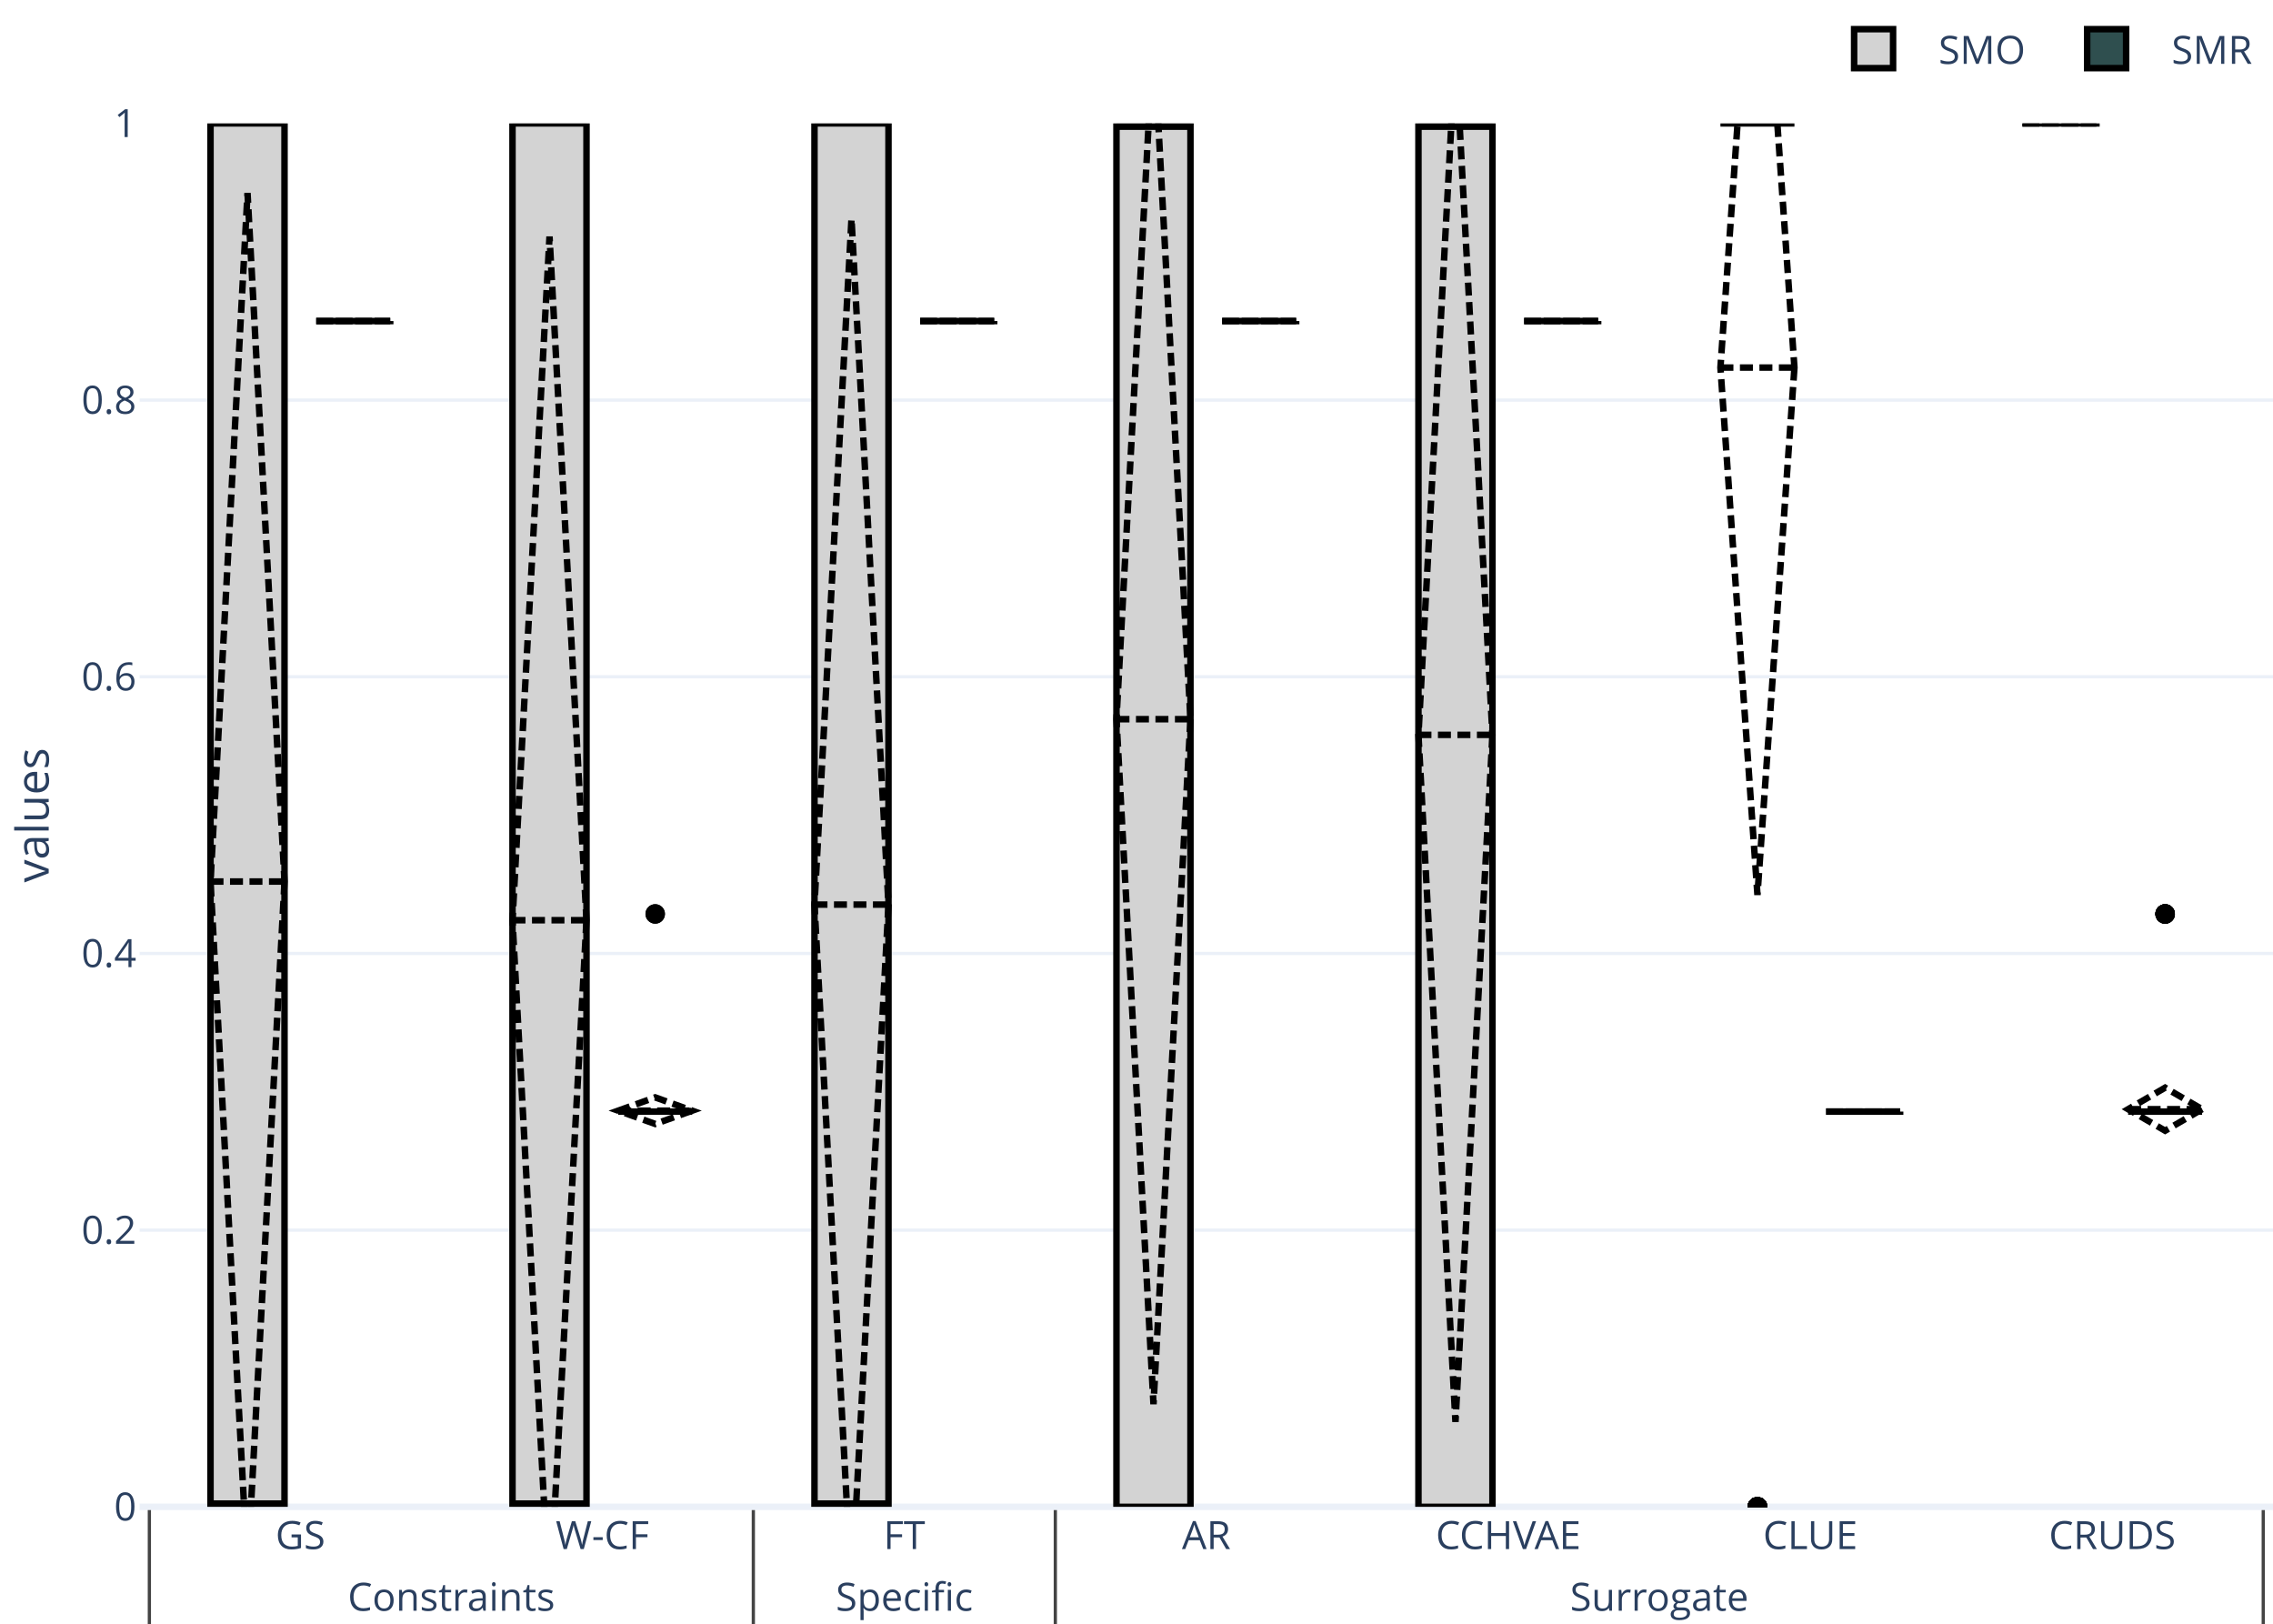
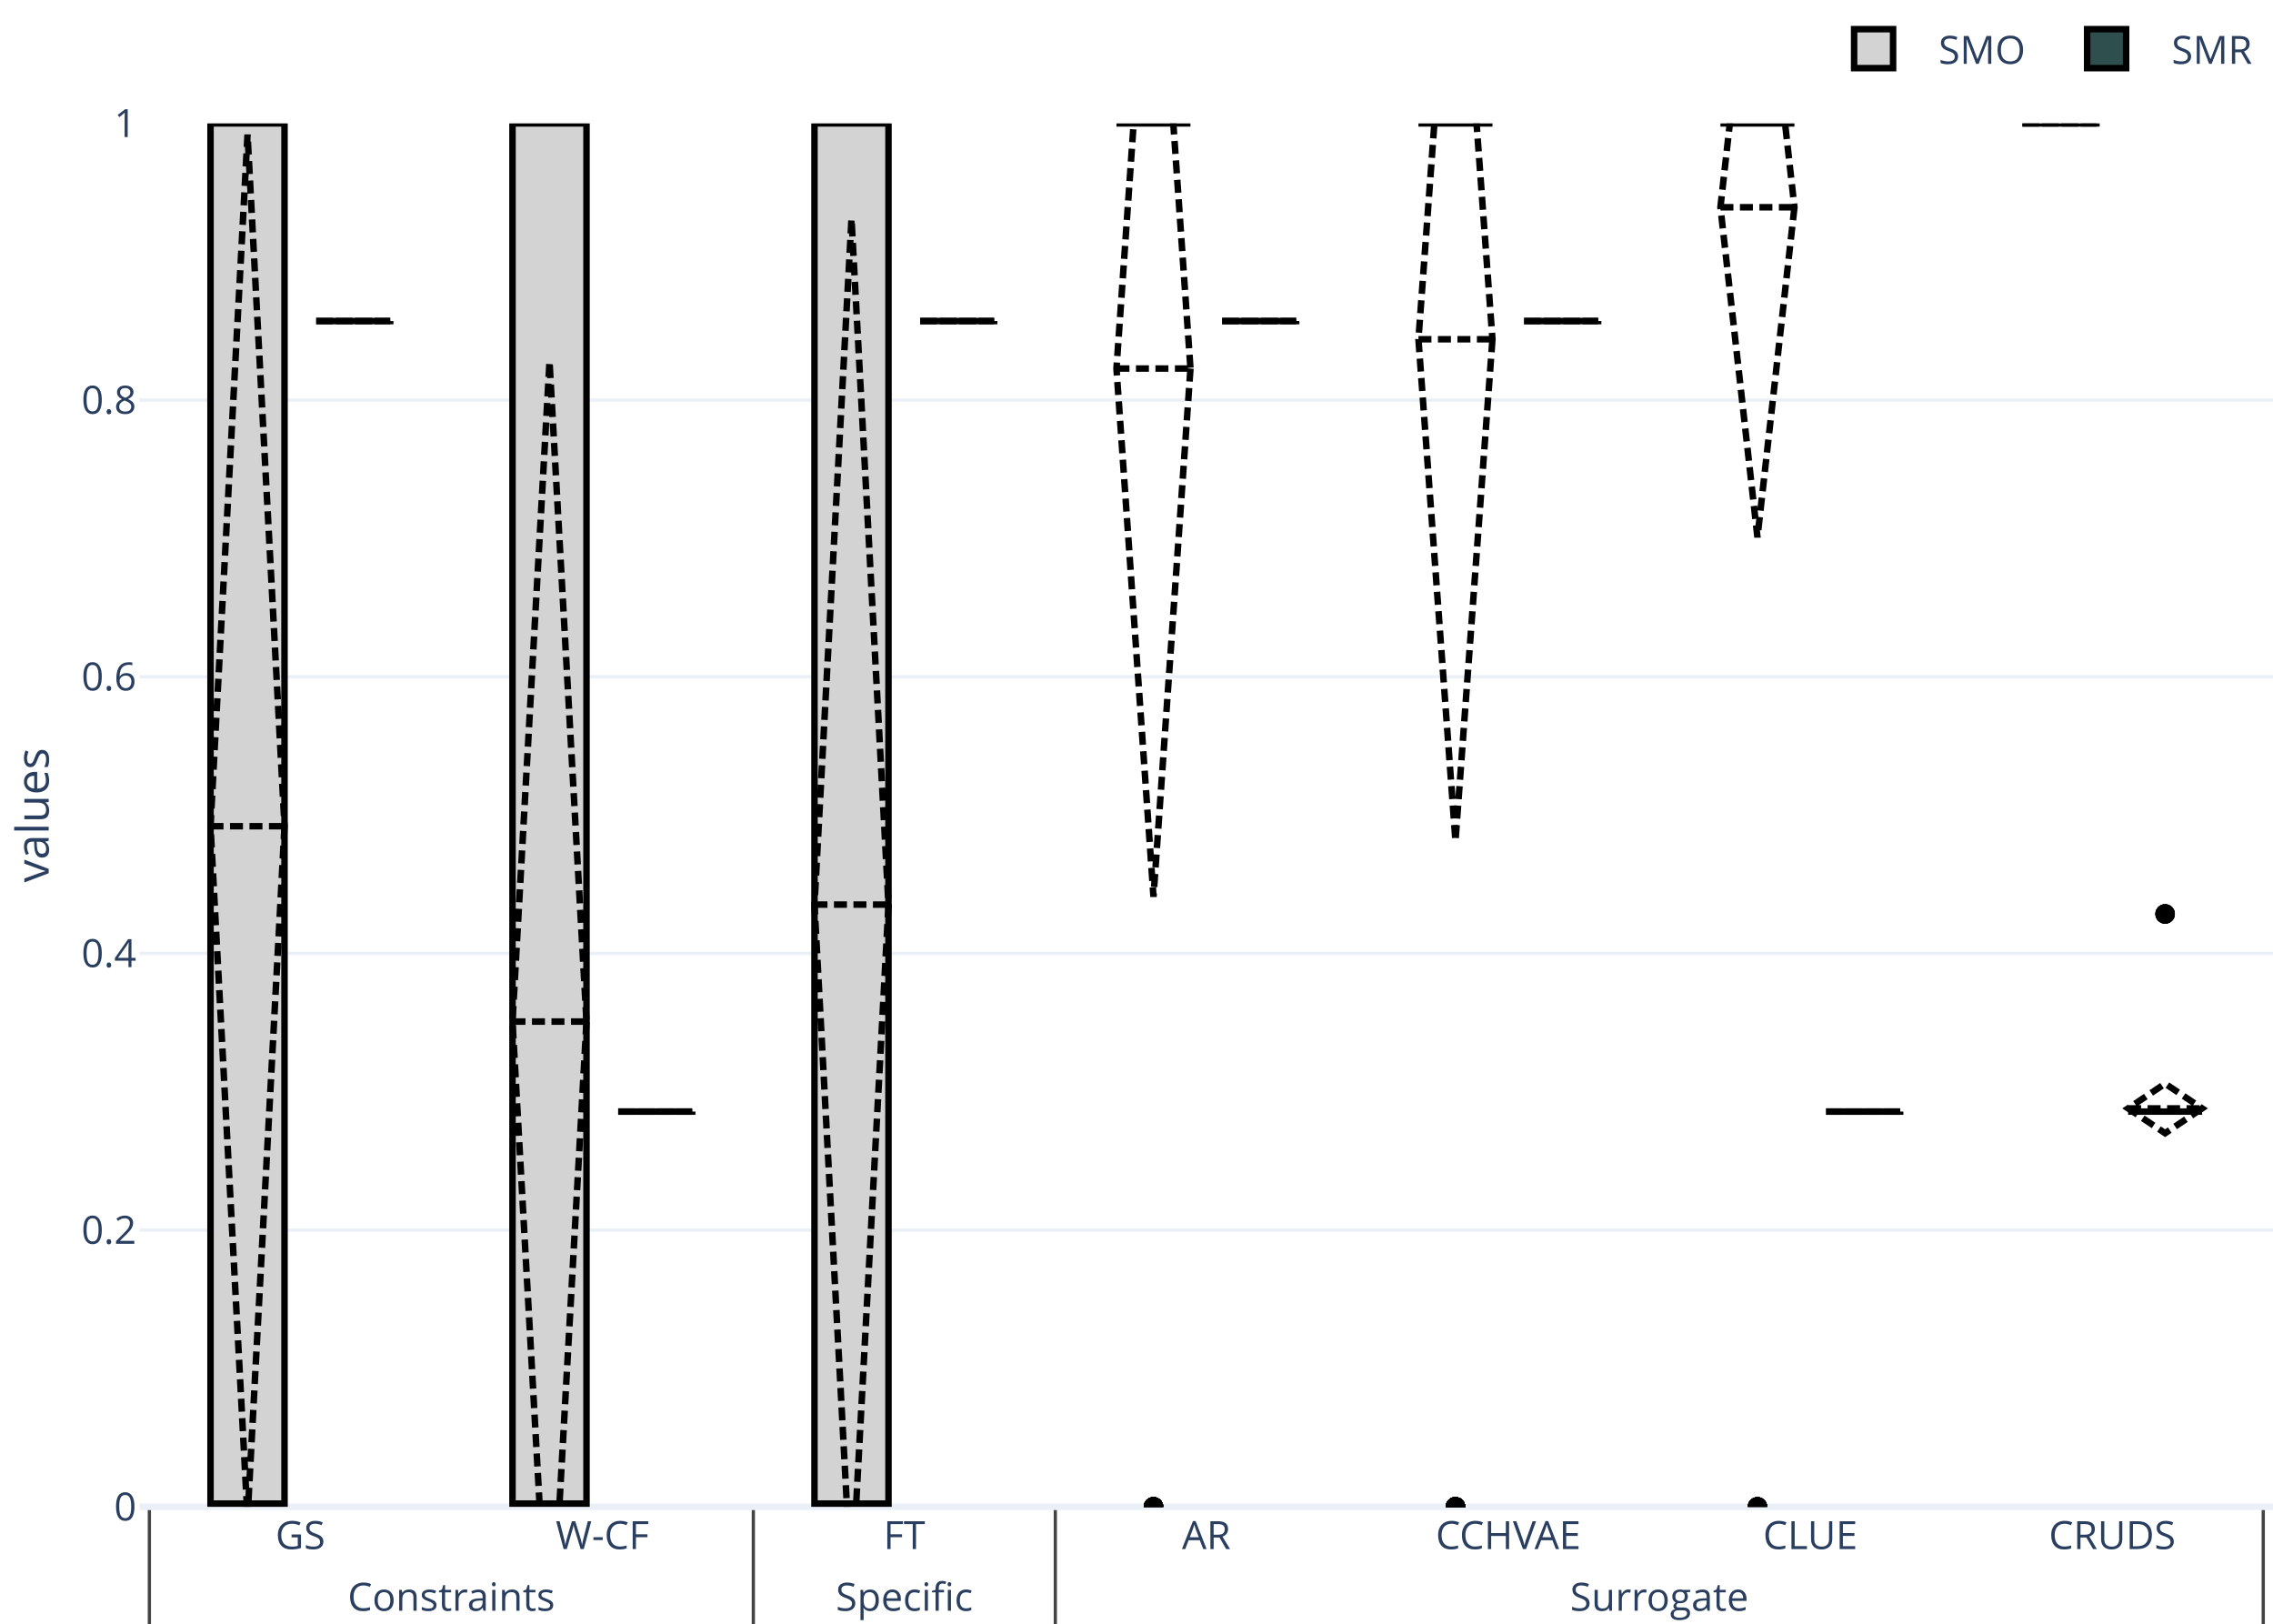
<svg xmlns="http://www.w3.org/2000/svg" class="main-svg" width="700" height="500" style="" viewBox="0 0 700 500">
  <rect x="0" y="0" width="700" height="500" style="fill: rgb(255, 255, 255); fill-opacity: 1;" />
-   <defs id="defs-f76673">
+   <defs id="defs-4c01e6">
    <g class="clips">
-       <clipPath id="clipf76673xyplot" class="plotclip">
+       <clipPath id="clip4c01e6xyplot" class="plotclip">
        <rect width="657" height="426" />
      </clipPath>
-       <clipPath class="axesclip" id="clipf76673x">
+       <clipPath class="axesclip" id="clip4c01e6x">
        <rect x="43" y="0" width="657" height="500" />
      </clipPath>
-       <clipPath class="axesclip" id="clipf76673y">
+       <clipPath class="axesclip" id="clip4c01e6y">
        <rect x="0" y="38" width="700" height="426" />
      </clipPath>
-       <clipPath class="axesclip" id="clipf76673xy">
+       <clipPath class="axesclip" id="clip4c01e6xy">
        <rect x="43" y="38" width="657" height="426" />
      </clipPath>
    </g>
    <g class="gradients" />
    <g class="patterns" />
  </defs>
  <g class="bglayer" />
  <g class="layer-below">
    <g class="imagelayer" />
    <g class="shapelayer" />
  </g>
  <g class="cartesianlayer">
    <g class="subplot xy">
      <g class="layer-subplot">
        <g class="shapelayer" />
        <g class="imagelayer" />
      </g>
      <g class="minor-gridlayer">
        <g class="x" />
        <g class="y" />
      </g>
      <g class="gridlayer">
        <g class="x" />
        <g class="y">
          <path class="ygrid crisp" transform="translate(0,378.8)" d="M43,0h657" style="stroke: rgb(235, 240, 248); stroke-opacity: 1; stroke-width: 1px;" />
          <path class="ygrid crisp" transform="translate(0,293.6)" d="M43,0h657" style="stroke: rgb(235, 240, 248); stroke-opacity: 1; stroke-width: 1px;" />
          <path class="ygrid crisp" transform="translate(0,208.4)" d="M43,0h657" style="stroke: rgb(235, 240, 248); stroke-opacity: 1; stroke-width: 1px;" />
          <path class="ygrid crisp" transform="translate(0,123.2)" d="M43,0h657" style="stroke: rgb(235, 240, 248); stroke-opacity: 1; stroke-width: 1px;" />
        </g>
      </g>
      <g class="zerolinelayer">
        <path class="yzl zl crisp" transform="translate(0,464)" d="M43,0h657" style="stroke: rgb(235, 240, 248); stroke-opacity: 1; stroke-width: 2px;" />
      </g>
      <path class="xlines-below" />
      <path class="ylines-below" />
      <g class="overlines-below" />
      <g class="xaxislayer-below" />
      <g class="yaxislayer-below" />
      <g class="overaxes-below" />
-       <g class="plot" transform="translate(43,38)" clip-path="url(#clipf76673xyplot)">
+       <g class="plot" transform="translate(43,38)" clip-path="url(#clip4c01e6xyplot)">
        <g class="boxlayer mlayer">
          <g class="trace boxes" style="opacity: 1;">
            <path class="box" d="M21.83,425H44.62M21.83,426H44.62V0H21.83ZM33.23,426V426M33.23,0V0M27.53,426H38.92M27.53,0H38.92" style="vector-effect: non-scaling-stroke; stroke-width: 2px; stroke: rgb(0, 0, 0); stroke-opacity: 1; fill: rgb(211, 211, 211); fill-opacity: 1;" />
            <path class="box" d="M114.83,425H137.62M114.83,426H137.62V0H114.83ZM126.23,426V426M126.23,0V0M120.53,426H131.92M120.53,0H131.92" style="vector-effect: non-scaling-stroke; stroke-width: 2px; stroke: rgb(0, 0, 0); stroke-opacity: 1; fill: rgb(211, 211, 211); fill-opacity: 1;" />
            <path class="box" d="M207.83,425H230.62M207.83,426H230.62V0H207.83ZM219.23,426V426M219.23,0V0M213.53,426H224.92M213.53,0H224.92" style="vector-effect: non-scaling-stroke; stroke-width: 2px; stroke: rgb(0, 0, 0); stroke-opacity: 1; fill: rgb(211, 211, 211); fill-opacity: 1;" />
-             <path class="box" d="M300.83,1H323.62M300.83,426H323.62V0H300.83ZM312.23,426V426M312.23,0V0M306.53,426H317.92M306.53,0H317.92" style="vector-effect: non-scaling-stroke; stroke-width: 2px; stroke: rgb(0, 0, 0); stroke-opacity: 1; fill: rgb(211, 211, 211); fill-opacity: 1;" />
-             <path class="box" d="M393.83,1H416.62M393.83,426H416.62V0H393.83ZM405.23,426V426M405.23,0V0M399.53,426H410.92M399.53,0H410.92" style="vector-effect: non-scaling-stroke; stroke-width: 2px; stroke: rgb(0, 0, 0); stroke-opacity: 1; fill: rgb(211, 211, 211); fill-opacity: 1;" />
+             <path class="box" d="M300.83,0H323.62M300.83,0H323.62V0H300.83ZM312.23,0V0M312.23,0V0M306.53,0H317.92M306.53,0H317.92" style="vector-effect: non-scaling-stroke; stroke-width: 2px; stroke: rgb(0, 0, 0); stroke-opacity: 1; fill: rgb(211, 211, 211); fill-opacity: 1;" />
+             <path class="box" d="M393.83,0H416.62M393.83,0H416.62V0H393.83ZM405.23,0V0M405.23,0V0M399.53,0H410.92M399.53,0H410.92" style="vector-effect: non-scaling-stroke; stroke-width: 2px; stroke: rgb(0, 0, 0); stroke-opacity: 1; fill: rgb(211, 211, 211); fill-opacity: 1;" />
            <path class="box" d="M486.83,0H509.62M486.83,0H509.62V0H486.83ZM498.23,0V0M498.23,0V0M492.53,0H503.92M492.53,0H503.92" style="vector-effect: non-scaling-stroke; stroke-width: 2px; stroke: rgb(0, 0, 0); stroke-opacity: 1; fill: rgb(211, 211, 211); fill-opacity: 1;" />
            <path class="box" d="M579.83,0H602.62M579.83,0H602.62V0H579.83ZM591.23,0V0M591.23,0V0M585.53,0H596.92M585.53,0H596.92" style="vector-effect: non-scaling-stroke; stroke-width: 2px; stroke: rgb(0, 0, 0); stroke-opacity: 1; fill: rgb(211, 211, 211); fill-opacity: 1;" />
            <g class="points" />
            <g class="points" />
            <g class="points" />
-             <g class="points" />
-             <g class="points" />
-             <g class="points">
-               <path class="point" transform="translate(498.23,426)" d="M3,0A3,3 0 1,1 0,-3A3,3 0 0,1 3,0Z" style="opacity: 1; stroke-width: 0px; fill: rgb(0, 0, 0); fill-opacity: 1;" />
-               <path class="point" transform="translate(498.23,426)" d="M3,0A3,3 0 1,1 0,-3A3,3 0 0,1 3,0Z" style="opacity: 1; stroke-width: 0px; fill: rgb(0, 0, 0); fill-opacity: 1;" />
-               <path class="point" transform="translate(498.23,426)" d="M3,0A3,3 0 1,1 0,-3A3,3 0 0,1 3,0Z" style="opacity: 1; stroke-width: 0px; fill: rgb(0, 0, 0); fill-opacity: 1;" />
-               <path class="point" transform="translate(498.23,426)" d="M3,0A3,3 0 1,1 0,-3A3,3 0 0,1 3,0Z" style="opacity: 1; stroke-width: 0px; fill: rgb(0, 0, 0); fill-opacity: 1;" />
-               <path class="point" transform="translate(498.23,426)" d="M3,0A3,3 0 1,1 0,-3A3,3 0 0,1 3,0Z" style="opacity: 1; stroke-width: 0px; fill: rgb(0, 0, 0); fill-opacity: 1;" />
-               <path class="point" transform="translate(498.23,426)" d="M3,0A3,3 0 1,1 0,-3A3,3 0 0,1 3,0Z" style="opacity: 1; stroke-width: 0px; fill: rgb(0, 0, 0); fill-opacity: 1;" />
-               <path class="point" transform="translate(498.23,426)" d="M3,0A3,3 0 1,1 0,-3A3,3 0 0,1 3,0Z" style="opacity: 1; stroke-width: 0px; fill: rgb(0, 0, 0); fill-opacity: 1;" />
-               <path class="point" transform="translate(498.23,426)" d="M3,0A3,3 0 1,1 0,-3A3,3 0 0,1 3,0Z" style="opacity: 1; stroke-width: 0px; fill: rgb(0, 0, 0); fill-opacity: 1;" />
-               <path class="point" transform="translate(498.23,426)" d="M3,0A3,3 0 1,1 0,-3A3,3 0 0,1 3,0Z" style="opacity: 1; stroke-width: 0px; fill: rgb(0, 0, 0); fill-opacity: 1;" />
-               <path class="point" transform="translate(498.23,426)" d="M3,0A3,3 0 1,1 0,-3A3,3 0 0,1 3,0Z" style="opacity: 1; stroke-width: 0px; fill: rgb(0, 0, 0); fill-opacity: 1;" />
-               <path class="point" transform="translate(498.23,426)" d="M3,0A3,3 0 1,1 0,-3A3,3 0 0,1 3,0Z" style="opacity: 1; stroke-width: 0px; fill: rgb(0, 0, 0); fill-opacity: 1;" />
-               <path class="point" transform="translate(498.23,426)" d="M3,0A3,3 0 1,1 0,-3A3,3 0 0,1 3,0Z" style="opacity: 1; stroke-width: 0px; fill: rgb(0, 0, 0); fill-opacity: 1;" />
-               <path class="point" transform="translate(498.23,426)" d="M3,0A3,3 0 1,1 0,-3A3,3 0 0,1 3,0Z" style="opacity: 1; stroke-width: 0px; fill: rgb(0, 0, 0); fill-opacity: 1;" />
-               <path class="point" transform="translate(498.23,426)" d="M3,0A3,3 0 1,1 0,-3A3,3 0 0,1 3,0Z" style="opacity: 1; stroke-width: 0px; fill: rgb(0, 0, 0); fill-opacity: 1;" />
-               <path class="point" transform="translate(498.23,426)" d="M3,0A3,3 0 1,1 0,-3A3,3 0 0,1 3,0Z" style="opacity: 1; stroke-width: 0px; fill: rgb(0, 0, 0); fill-opacity: 1;" />
-               <path class="point" transform="translate(498.23,426)" d="M3,0A3,3 0 1,1 0,-3A3,3 0 0,1 3,0Z" style="opacity: 1; stroke-width: 0px; fill: rgb(0, 0, 0); fill-opacity: 1;" />
-               <path class="point" transform="translate(498.23,426)" d="M3,0A3,3 0 1,1 0,-3A3,3 0 0,1 3,0Z" style="opacity: 1; stroke-width: 0px; fill: rgb(0, 0, 0); fill-opacity: 1;" />
-               <path class="point" transform="translate(498.23,426)" d="M3,0A3,3 0 1,1 0,-3A3,3 0 0,1 3,0Z" style="opacity: 1; stroke-width: 0px; fill: rgb(0, 0, 0); fill-opacity: 1;" />
-               <path class="point" transform="translate(498.23,426)" d="M3,0A3,3 0 1,1 0,-3A3,3 0 0,1 3,0Z" style="opacity: 1; stroke-width: 0px; fill: rgb(0, 0, 0); fill-opacity: 1;" />
-               <path class="point" transform="translate(498.23,426)" d="M3,0A3,3 0 1,1 0,-3A3,3 0 0,1 3,0Z" style="opacity: 1; stroke-width: 0px; fill: rgb(0, 0, 0); fill-opacity: 1;" />
-               <path class="point" transform="translate(498.23,426)" d="M3,0A3,3 0 1,1 0,-3A3,3 0 0,1 3,0Z" style="opacity: 1; stroke-width: 0px; fill: rgb(0, 0, 0); fill-opacity: 1;" />
-               <path class="point" transform="translate(498.23,426)" d="M3,0A3,3 0 1,1 0,-3A3,3 0 0,1 3,0Z" style="opacity: 1; stroke-width: 0px; fill: rgb(0, 0, 0); fill-opacity: 1;" />
-               <path class="point" transform="translate(498.23,426)" d="M3,0A3,3 0 1,1 0,-3A3,3 0 0,1 3,0Z" style="opacity: 1; stroke-width: 0px; fill: rgb(0, 0, 0); fill-opacity: 1;" />
-               <path class="point" transform="translate(498.23,426)" d="M3,0A3,3 0 1,1 0,-3A3,3 0 0,1 3,0Z" style="opacity: 1; stroke-width: 0px; fill: rgb(0, 0, 0); fill-opacity: 1;" />
-               <path class="point" transform="translate(498.23,426)" d="M3,0A3,3 0 1,1 0,-3A3,3 0 0,1 3,0Z" style="opacity: 1; stroke-width: 0px; fill: rgb(0, 0, 0); fill-opacity: 1;" />
-               <path class="point" transform="translate(498.23,426)" d="M3,0A3,3 0 1,1 0,-3A3,3 0 0,1 3,0Z" style="opacity: 1; stroke-width: 0px; fill: rgb(0, 0, 0); fill-opacity: 1;" />
-               <path class="point" transform="translate(498.23,426)" d="M3,0A3,3 0 1,1 0,-3A3,3 0 0,1 3,0Z" style="opacity: 1; stroke-width: 0px; fill: rgb(0, 0, 0); fill-opacity: 1;" />
-               <path class="point" transform="translate(498.23,426)" d="M3,0A3,3 0 1,1 0,-3A3,3 0 0,1 3,0Z" style="opacity: 1; stroke-width: 0px; fill: rgb(0, 0, 0); fill-opacity: 1;" />
-               <path class="point" transform="translate(498.23,426)" d="M3,0A3,3 0 1,1 0,-3A3,3 0 0,1 3,0Z" style="opacity: 1; stroke-width: 0px; fill: rgb(0, 0, 0); fill-opacity: 1;" />
-               <path class="point" transform="translate(498.23,426)" d="M3,0A3,3 0 1,1 0,-3A3,3 0 0,1 3,0Z" style="opacity: 1; stroke-width: 0px; fill: rgb(0, 0, 0); fill-opacity: 1;" />
-             </g>
-             <g class="points" />
-             <path class="mean" d="M21.83,233.45H44.62m0,0L33.23,445.46L21.83,233.45L33.23,21.43Z" style="fill: none; vector-effect: non-scaling-stroke; stroke-width: 2; stroke-dasharray: 4px, 2px; stroke: rgb(0, 0, 0); stroke-opacity: 1;" />
-             <path class="mean" d="M114.83,245.36H137.62m0,0L126.23,455.89L114.83,245.36L126.23,34.83Z" style="fill: none; vector-effect: non-scaling-stroke; stroke-width: 2; stroke-dasharray: 4px, 2px; stroke: rgb(0, 0, 0); stroke-opacity: 1;" />
+             <g class="points">
+               <path class="point" transform="translate(312.23,426)" d="M3,0A3,3 0 1,1 0,-3A3,3 0 0,1 3,0Z" style="opacity: 1; stroke-width: 0px; fill: rgb(0, 0, 0); fill-opacity: 1;" />
+               <path class="point" transform="translate(312.23,426)" d="M3,0A3,3 0 1,1 0,-3A3,3 0 0,1 3,0Z" style="opacity: 1; stroke-width: 0px; fill: rgb(0, 0, 0); fill-opacity: 1;" />
+               <path class="point" transform="translate(312.23,426)" d="M3,0A3,3 0 1,1 0,-3A3,3 0 0,1 3,0Z" style="opacity: 1; stroke-width: 0px; fill: rgb(0, 0, 0); fill-opacity: 1;" />
+               <path class="point" transform="translate(312.23,426)" d="M3,0A3,3 0 1,1 0,-3A3,3 0 0,1 3,0Z" style="opacity: 1; stroke-width: 0px; fill: rgb(0, 0, 0); fill-opacity: 1;" />
+               <path class="point" transform="translate(312.23,426)" d="M3,0A3,3 0 1,1 0,-3A3,3 0 0,1 3,0Z" style="opacity: 1; stroke-width: 0px; fill: rgb(0, 0, 0); fill-opacity: 1;" />
+               <path class="point" transform="translate(312.23,426)" d="M3,0A3,3 0 1,1 0,-3A3,3 0 0,1 3,0Z" style="opacity: 1; stroke-width: 0px; fill: rgb(0, 0, 0); fill-opacity: 1;" />
+               <path class="point" transform="translate(312.23,426)" d="M3,0A3,3 0 1,1 0,-3A3,3 0 0,1 3,0Z" style="opacity: 1; stroke-width: 0px; fill: rgb(0, 0, 0); fill-opacity: 1;" />
+               <path class="point" transform="translate(312.23,426)" d="M3,0A3,3 0 1,1 0,-3A3,3 0 0,1 3,0Z" style="opacity: 1; stroke-width: 0px; fill: rgb(0, 0, 0); fill-opacity: 1;" />
+               <path class="point" transform="translate(312.23,426)" d="M3,0A3,3 0 1,1 0,-3A3,3 0 0,1 3,0Z" style="opacity: 1; stroke-width: 0px; fill: rgb(0, 0, 0); fill-opacity: 1;" />
+               <path class="point" transform="translate(312.23,426)" d="M3,0A3,3 0 1,1 0,-3A3,3 0 0,1 3,0Z" style="opacity: 1; stroke-width: 0px; fill: rgb(0, 0, 0); fill-opacity: 1;" />
+               <path class="point" transform="translate(312.23,426)" d="M3,0A3,3 0 1,1 0,-3A3,3 0 0,1 3,0Z" style="opacity: 1; stroke-width: 0px; fill: rgb(0, 0, 0); fill-opacity: 1;" />
+               <path class="point" transform="translate(312.23,426)" d="M3,0A3,3 0 1,1 0,-3A3,3 0 0,1 3,0Z" style="opacity: 1; stroke-width: 0px; fill: rgb(0, 0, 0); fill-opacity: 1;" />
+               <path class="point" transform="translate(312.23,426)" d="M3,0A3,3 0 1,1 0,-3A3,3 0 0,1 3,0Z" style="opacity: 1; stroke-width: 0px; fill: rgb(0, 0, 0); fill-opacity: 1;" />
+               <path class="point" transform="translate(312.23,426)" d="M3,0A3,3 0 1,1 0,-3A3,3 0 0,1 3,0Z" style="opacity: 1; stroke-width: 0px; fill: rgb(0, 0, 0); fill-opacity: 1;" />
+             </g>
+             <g class="points">
+               <path class="point" transform="translate(405.23,426)" d="M3,0A3,3 0 1,1 0,-3A3,3 0 0,1 3,0Z" style="opacity: 1; stroke-width: 0px; fill: rgb(0, 0, 0); fill-opacity: 1;" />
+               <path class="point" transform="translate(405.23,426)" d="M3,0A3,3 0 1,1 0,-3A3,3 0 0,1 3,0Z" style="opacity: 1; stroke-width: 0px; fill: rgb(0, 0, 0); fill-opacity: 1;" />
+               <path class="point" transform="translate(405.23,426)" d="M3,0A3,3 0 1,1 0,-3A3,3 0 0,1 3,0Z" style="opacity: 1; stroke-width: 0px; fill: rgb(0, 0, 0); fill-opacity: 1;" />
+               <path class="point" transform="translate(405.23,426)" d="M3,0A3,3 0 1,1 0,-3A3,3 0 0,1 3,0Z" style="opacity: 1; stroke-width: 0px; fill: rgb(0, 0, 0); fill-opacity: 1;" />
+               <path class="point" transform="translate(405.23,426)" d="M3,0A3,3 0 1,1 0,-3A3,3 0 0,1 3,0Z" style="opacity: 1; stroke-width: 0px; fill: rgb(0, 0, 0); fill-opacity: 1;" />
+               <path class="point" transform="translate(405.23,426)" d="M3,0A3,3 0 1,1 0,-3A3,3 0 0,1 3,0Z" style="opacity: 1; stroke-width: 0px; fill: rgb(0, 0, 0); fill-opacity: 1;" />
+               <path class="point" transform="translate(405.23,426)" d="M3,0A3,3 0 1,1 0,-3A3,3 0 0,1 3,0Z" style="opacity: 1; stroke-width: 0px; fill: rgb(0, 0, 0); fill-opacity: 1;" />
+               <path class="point" transform="translate(405.23,426)" d="M3,0A3,3 0 1,1 0,-3A3,3 0 0,1 3,0Z" style="opacity: 1; stroke-width: 0px; fill: rgb(0, 0, 0); fill-opacity: 1;" />
+               <path class="point" transform="translate(405.23,426)" d="M3,0A3,3 0 1,1 0,-3A3,3 0 0,1 3,0Z" style="opacity: 1; stroke-width: 0px; fill: rgb(0, 0, 0); fill-opacity: 1;" />
+               <path class="point" transform="translate(405.23,426)" d="M3,0A3,3 0 1,1 0,-3A3,3 0 0,1 3,0Z" style="opacity: 1; stroke-width: 0px; fill: rgb(0, 0, 0); fill-opacity: 1;" />
+               <path class="point" transform="translate(405.23,426)" d="M3,0A3,3 0 1,1 0,-3A3,3 0 0,1 3,0Z" style="opacity: 1; stroke-width: 0px; fill: rgb(0, 0, 0); fill-opacity: 1;" />
+               <path class="point" transform="translate(405.23,426)" d="M3,0A3,3 0 1,1 0,-3A3,3 0 0,1 3,0Z" style="opacity: 1; stroke-width: 0px; fill: rgb(0, 0, 0); fill-opacity: 1;" />
+               <path class="point" transform="translate(405.23,426)" d="M3,0A3,3 0 1,1 0,-3A3,3 0 0,1 3,0Z" style="opacity: 1; stroke-width: 0px; fill: rgb(0, 0, 0); fill-opacity: 1;" />
+               <path class="point" transform="translate(405.23,426)" d="M3,0A3,3 0 1,1 0,-3A3,3 0 0,1 3,0Z" style="opacity: 1; stroke-width: 0px; fill: rgb(0, 0, 0); fill-opacity: 1;" />
+               <path class="point" transform="translate(405.23,426)" d="M3,0A3,3 0 1,1 0,-3A3,3 0 0,1 3,0Z" style="opacity: 1; stroke-width: 0px; fill: rgb(0, 0, 0); fill-opacity: 1;" />
+               <path class="point" transform="translate(405.23,426)" d="M3,0A3,3 0 1,1 0,-3A3,3 0 0,1 3,0Z" style="opacity: 1; stroke-width: 0px; fill: rgb(0, 0, 0); fill-opacity: 1;" />
+               <path class="point" transform="translate(405.23,426)" d="M3,0A3,3 0 1,1 0,-3A3,3 0 0,1 3,0Z" style="opacity: 1; stroke-width: 0px; fill: rgb(0, 0, 0); fill-opacity: 1;" />
+               <path class="point" transform="translate(405.23,426)" d="M3,0A3,3 0 1,1 0,-3A3,3 0 0,1 3,0Z" style="opacity: 1; stroke-width: 0px; fill: rgb(0, 0, 0); fill-opacity: 1;" />
+               <path class="point" transform="translate(405.23,426)" d="M3,0A3,3 0 1,1 0,-3A3,3 0 0,1 3,0Z" style="opacity: 1; stroke-width: 0px; fill: rgb(0, 0, 0); fill-opacity: 1;" />
+               <path class="point" transform="translate(405.23,426)" d="M3,0A3,3 0 1,1 0,-3A3,3 0 0,1 3,0Z" style="opacity: 1; stroke-width: 0px; fill: rgb(0, 0, 0); fill-opacity: 1;" />
+               <path class="point" transform="translate(405.23,426)" d="M3,0A3,3 0 1,1 0,-3A3,3 0 0,1 3,0Z" style="opacity: 1; stroke-width: 0px; fill: rgb(0, 0, 0); fill-opacity: 1;" />
+               <path class="point" transform="translate(405.23,426)" d="M3,0A3,3 0 1,1 0,-3A3,3 0 0,1 3,0Z" style="opacity: 1; stroke-width: 0px; fill: rgb(0, 0, 0); fill-opacity: 1;" />
+               <path class="point" transform="translate(405.23,426)" d="M3,0A3,3 0 1,1 0,-3A3,3 0 0,1 3,0Z" style="opacity: 1; stroke-width: 0px; fill: rgb(0, 0, 0); fill-opacity: 1;" />
+               <path class="point" transform="translate(405.23,426)" d="M3,0A3,3 0 1,1 0,-3A3,3 0 0,1 3,0Z" style="opacity: 1; stroke-width: 0px; fill: rgb(0, 0, 0); fill-opacity: 1;" />
+               <path class="point" transform="translate(405.23,426)" d="M3,0A3,3 0 1,1 0,-3A3,3 0 0,1 3,0Z" style="opacity: 1; stroke-width: 0px; fill: rgb(0, 0, 0); fill-opacity: 1;" />
+               <path class="point" transform="translate(405.23,426)" d="M3,0A3,3 0 1,1 0,-3A3,3 0 0,1 3,0Z" style="opacity: 1; stroke-width: 0px; fill: rgb(0, 0, 0); fill-opacity: 1;" />
+               <path class="point" transform="translate(405.23,426)" d="M3,0A3,3 0 1,1 0,-3A3,3 0 0,1 3,0Z" style="opacity: 1; stroke-width: 0px; fill: rgb(0, 0, 0); fill-opacity: 1;" />
+               <path class="point" transform="translate(405.23,426)" d="M3,0A3,3 0 1,1 0,-3A3,3 0 0,1 3,0Z" style="opacity: 1; stroke-width: 0px; fill: rgb(0, 0, 0); fill-opacity: 1;" />
+               <path class="point" transform="translate(405.23,426)" d="M3,0A3,3 0 1,1 0,-3A3,3 0 0,1 3,0Z" style="opacity: 1; stroke-width: 0px; fill: rgb(0, 0, 0); fill-opacity: 1;" />
+               <path class="point" transform="translate(405.23,426)" d="M3,0A3,3 0 1,1 0,-3A3,3 0 0,1 3,0Z" style="opacity: 1; stroke-width: 0px; fill: rgb(0, 0, 0); fill-opacity: 1;" />
+               <path class="point" transform="translate(405.23,426)" d="M3,0A3,3 0 1,1 0,-3A3,3 0 0,1 3,0Z" style="opacity: 1; stroke-width: 0px; fill: rgb(0, 0, 0); fill-opacity: 1;" />
+               <path class="point" transform="translate(405.23,426)" d="M3,0A3,3 0 1,1 0,-3A3,3 0 0,1 3,0Z" style="opacity: 1; stroke-width: 0px; fill: rgb(0, 0, 0); fill-opacity: 1;" />
+               <path class="point" transform="translate(405.23,426)" d="M3,0A3,3 0 1,1 0,-3A3,3 0 0,1 3,0Z" style="opacity: 1; stroke-width: 0px; fill: rgb(0, 0, 0); fill-opacity: 1;" />
+               <path class="point" transform="translate(405.23,426)" d="M3,0A3,3 0 1,1 0,-3A3,3 0 0,1 3,0Z" style="opacity: 1; stroke-width: 0px; fill: rgb(0, 0, 0); fill-opacity: 1;" />
+               <path class="point" transform="translate(405.23,426)" d="M3,0A3,3 0 1,1 0,-3A3,3 0 0,1 3,0Z" style="opacity: 1; stroke-width: 0px; fill: rgb(0, 0, 0); fill-opacity: 1;" />
+               <path class="point" transform="translate(405.23,426)" d="M3,0A3,3 0 1,1 0,-3A3,3 0 0,1 3,0Z" style="opacity: 1; stroke-width: 0px; fill: rgb(0, 0, 0); fill-opacity: 1;" />
+               <path class="point" transform="translate(405.23,426)" d="M3,0A3,3 0 1,1 0,-3A3,3 0 0,1 3,0Z" style="opacity: 1; stroke-width: 0px; fill: rgb(0, 0, 0); fill-opacity: 1;" />
+               <path class="point" transform="translate(405.23,426)" d="M3,0A3,3 0 1,1 0,-3A3,3 0 0,1 3,0Z" style="opacity: 1; stroke-width: 0px; fill: rgb(0, 0, 0); fill-opacity: 1;" />
+               <path class="point" transform="translate(405.23,426)" d="M3,0A3,3 0 1,1 0,-3A3,3 0 0,1 3,0Z" style="opacity: 1; stroke-width: 0px; fill: rgb(0, 0, 0); fill-opacity: 1;" />
+             </g>
+             <g class="points">
+               <path class="point" transform="translate(498.23,426)" d="M3,0A3,3 0 1,1 0,-3A3,3 0 0,1 3,0Z" style="opacity: 1; stroke-width: 0px; fill: rgb(0, 0, 0); fill-opacity: 1;" />
+               <path class="point" transform="translate(498.23,426)" d="M3,0A3,3 0 1,1 0,-3A3,3 0 0,1 3,0Z" style="opacity: 1; stroke-width: 0px; fill: rgb(0, 0, 0); fill-opacity: 1;" />
+               <path class="point" transform="translate(498.23,426)" d="M3,0A3,3 0 1,1 0,-3A3,3 0 0,1 3,0Z" style="opacity: 1; stroke-width: 0px; fill: rgb(0, 0, 0); fill-opacity: 1;" />
+               <path class="point" transform="translate(498.23,426)" d="M3,0A3,3 0 1,1 0,-3A3,3 0 0,1 3,0Z" style="opacity: 1; stroke-width: 0px; fill: rgb(0, 0, 0); fill-opacity: 1;" />
+               <path class="point" transform="translate(498.23,426)" d="M3,0A3,3 0 1,1 0,-3A3,3 0 0,1 3,0Z" style="opacity: 1; stroke-width: 0px; fill: rgb(0, 0, 0); fill-opacity: 1;" />
+               <path class="point" transform="translate(498.23,426)" d="M3,0A3,3 0 1,1 0,-3A3,3 0 0,1 3,0Z" style="opacity: 1; stroke-width: 0px; fill: rgb(0, 0, 0); fill-opacity: 1;" />
+             </g>
+             <g class="points" />
+             <path class="mean" d="M21.83,216.41H44.62m0,0L33.23,429.38L21.83,216.41L33.23,3.44Z" style="fill: none; vector-effect: non-scaling-stroke; stroke-width: 2; stroke-dasharray: 4px, 2px; stroke: rgb(0, 0, 0); stroke-opacity: 1;" />
+             <path class="mean" d="M114.83,276.57H137.62m0,0L126.23,479.86L114.83,276.57L126.23,73.27Z" style="fill: none; vector-effect: non-scaling-stroke; stroke-width: 2; stroke-dasharray: 4px, 2px; stroke: rgb(0, 0, 0); stroke-opacity: 1;" />
            <path class="mean" d="M207.83,240.56H230.62m0,0L219.23,451.77L207.83,240.56L219.23,29.36Z" style="fill: none; vector-effect: non-scaling-stroke; stroke-width: 2; stroke-dasharray: 4px, 2px; stroke: rgb(0, 0, 0); stroke-opacity: 1;" />
-             <path class="mean" d="M300.83,183.46H323.62m0,0L312.23,394.4L300.83,183.46L312.23,-27.48Z" style="fill: none; vector-effect: non-scaling-stroke; stroke-width: 2; stroke-dasharray: 4px, 2px; stroke: rgb(0, 0, 0); stroke-opacity: 1;" />
-             <path class="mean" d="M393.83,188.29H416.62m0,0L405.23,399.85L393.83,188.29L405.23,-23.27Z" style="fill: none; vector-effect: non-scaling-stroke; stroke-width: 2; stroke-dasharray: 4px, 2px; stroke: rgb(0, 0, 0); stroke-opacity: 1;" />
-             <path class="mean" d="M486.83,75.18H509.62m0,0L498.23,237.58L486.83,75.18L498.23,-87.22Z" style="fill: none; vector-effect: non-scaling-stroke; stroke-width: 2; stroke-dasharray: 4px, 2px; stroke: rgb(0, 0, 0); stroke-opacity: 1;" />
+             <path class="mean" d="M300.83,75.49H323.62m0,0L312.23,238.16L300.83,75.49L312.23,-87.17Z" style="fill: none; vector-effect: non-scaling-stroke; stroke-width: 2; stroke-dasharray: 4px, 2px; stroke: rgb(0, 0, 0); stroke-opacity: 1;" />
+             <path class="mean" d="M393.83,66.46H416.62m0,0L405.23,221.03L393.83,66.46L405.23,-88.12Z" style="fill: none; vector-effect: non-scaling-stroke; stroke-width: 2; stroke-dasharray: 4px, 2px; stroke: rgb(0, 0, 0); stroke-opacity: 1;" />
+             <path class="mean" d="M486.83,25.82H509.62m0,0L498.23,127.46L486.83,25.82L498.23,-75.83Z" style="fill: none; vector-effect: non-scaling-stroke; stroke-width: 2; stroke-dasharray: 4px, 2px; stroke: rgb(0, 0, 0); stroke-opacity: 1;" />
            <path class="mean" d="M579.83,0H602.62m0,0L591.23,0L579.83,0L591.23,0Z" style="fill: none; vector-effect: non-scaling-stroke; stroke-width: 2; stroke-dasharray: 4px, 2px; stroke: rgb(0, 0, 0); stroke-opacity: 1;" />
          </g>
          <g class="trace boxes" style="opacity: 1;">
            <path class="box" d="M54.38,60.86H77.17M54.38,60.86H77.17V60.86H54.38ZM65.78,60.86V60.86M65.78,60.86V60.86M60.08,60.86H71.47M60.08,60.86H71.47" style="vector-effect: non-scaling-stroke; stroke-width: 2px; stroke: rgb(0, 0, 0); stroke-opacity: 1; fill: rgb(47, 79, 79); fill-opacity: 1;" />
            <path class="box" d="M147.38,304.29H170.17M147.38,304.29H170.17V304.29H147.38ZM158.78,304.29V304.29M158.78,304.29V304.29M153.08,304.29H164.47M153.08,304.29H164.47" style="vector-effect: non-scaling-stroke; stroke-width: 2px; stroke: rgb(0, 0, 0); stroke-opacity: 1; fill: rgb(47, 79, 79); fill-opacity: 1;" />
            <path class="box" d="M240.38,60.86H263.17M240.38,60.86H263.17V60.86H240.38ZM251.77,60.86V60.86M251.77,60.86V60.86M246.08,60.86H257.47M246.08,60.86H257.47" style="vector-effect: non-scaling-stroke; stroke-width: 2px; stroke: rgb(0, 0, 0); stroke-opacity: 1; fill: rgb(47, 79, 79); fill-opacity: 1;" />
            <path class="box" d="M333.38,60.86H356.17M333.38,60.86H356.17V60.86H333.38ZM344.78,60.86V60.86M344.78,60.86V60.86M339.08,60.86H350.47M339.08,60.86H350.47" style="vector-effect: non-scaling-stroke; stroke-width: 2px; stroke: rgb(0, 0, 0); stroke-opacity: 1; fill: rgb(47, 79, 79); fill-opacity: 1;" />
            <path class="box" d="M426.38,60.86H449.17M426.38,60.86H449.17V60.86H426.38ZM437.78,60.86V60.86M437.78,60.86V60.86M432.08,60.86H443.47M432.08,60.86H443.47" style="vector-effect: non-scaling-stroke; stroke-width: 2px; stroke: rgb(0, 0, 0); stroke-opacity: 1; fill: rgb(47, 79, 79); fill-opacity: 1;" />
            <path class="box" d="M519.38,304.29H542.17M519.38,304.29H542.17V304.29H519.38ZM530.78,304.29V304.29M530.78,304.29V304.29M525.08,304.29H536.47M525.08,304.29H536.47" style="vector-effect: non-scaling-stroke; stroke-width: 2px; stroke: rgb(0, 0, 0); stroke-opacity: 1; fill: rgb(47, 79, 79); fill-opacity: 1;" />
            <path class="box" d="M612.38,304.29H635.17M612.38,304.29H635.17V304.29H612.38ZM623.78,304.29V304.29M623.78,304.29V304.29M618.08,304.29H629.47M618.08,304.29H629.47" style="vector-effect: non-scaling-stroke; stroke-width: 2px; stroke: rgb(0, 0, 0); stroke-opacity: 1; fill: rgb(47, 79, 79); fill-opacity: 1;" />
            <g class="points" />
-             <g class="points">
-               <path class="point" transform="translate(158.78,243.43)" d="M3,0A3,3 0 1,1 0,-3A3,3 0 0,1 3,0Z" style="opacity: 1; stroke-width: 0px; fill: rgb(0, 0, 0); fill-opacity: 1;" />
-               <path class="point" transform="translate(158.78,243.43)" d="M3,0A3,3 0 1,1 0,-3A3,3 0 0,1 3,0Z" style="opacity: 1; stroke-width: 0px; fill: rgb(0, 0, 0); fill-opacity: 1;" />
-             </g>
-             <g class="points" />
-             <g class="points" />
-             <g class="points" />
-             <g class="points" />
-             <g class="points">
-               <path class="point" transform="translate(623.78,243.43)" d="M3,0A3,3 0 1,1 0,-3A3,3 0 0,1 3,0Z" style="opacity: 1; stroke-width: 0px; fill: rgb(0, 0, 0); fill-opacity: 1;" />
-               <path class="point" transform="translate(623.78,243.43)" d="M3,0A3,3 0 1,1 0,-3A3,3 0 0,1 3,0Z" style="opacity: 1; stroke-width: 0px; fill: rgb(0, 0, 0); fill-opacity: 1;" />
+             <g class="points" />
+             <g class="points" />
+             <g class="points" />
+             <g class="points" />
+             <g class="points" />
+             <g class="points">
              <path class="point" transform="translate(623.78,243.43)" d="M3,0A3,3 0 1,1 0,-3A3,3 0 0,1 3,0Z" style="opacity: 1; stroke-width: 0px; fill: rgb(0, 0, 0); fill-opacity: 1;" />
              <path class="point" transform="translate(623.78,243.43)" d="M3,0A3,3 0 1,1 0,-3A3,3 0 0,1 3,0Z" style="opacity: 1; stroke-width: 0px; fill: rgb(0, 0, 0); fill-opacity: 1;" />
              <path class="point" transform="translate(623.78,243.43)" d="M3,0A3,3 0 1,1 0,-3A3,3 0 0,1 3,0Z" style="opacity: 1; stroke-width: 0px; fill: rgb(0, 0, 0); fill-opacity: 1;" />
              <path class="point" transform="translate(623.78,243.43)" d="M3,0A3,3 0 1,1 0,-3A3,3 0 0,1 3,0Z" style="opacity: 1; stroke-width: 0px; fill: rgb(0, 0, 0); fill-opacity: 1;" />
            </g>
            <path class="mean" d="M54.38,60.86H77.17m0,0L65.78,60.86L54.38,60.86L65.78,60.86Z" style="fill: none; vector-effect: non-scaling-stroke; stroke-width: 2; stroke-dasharray: 4px, 2px; stroke: rgb(0, 0, 0); stroke-opacity: 1;" />
-             <path class="mean" d="M147.38,304.01H170.17m0,0L158.78,308.1L147.38,304.01L158.78,299.92Z" style="fill: none; vector-effect: non-scaling-stroke; stroke-width: 2; stroke-dasharray: 4px, 2px; stroke: rgb(0, 0, 0); stroke-opacity: 1;" />
+             <path class="mean" d="M147.38,304.29H170.17m0,0L158.78,304.29L147.38,304.29L158.78,304.29Z" style="fill: none; vector-effect: non-scaling-stroke; stroke-width: 2; stroke-dasharray: 4px, 2px; stroke: rgb(0, 0, 0); stroke-opacity: 1;" />
            <path class="mean" d="M240.38,60.86H263.17m0,0L251.77,60.86L240.38,60.86L251.77,60.86Z" style="fill: none; vector-effect: non-scaling-stroke; stroke-width: 2; stroke-dasharray: 4px, 2px; stroke: rgb(0, 0, 0); stroke-opacity: 1;" />
            <path class="mean" d="M333.38,60.86H356.17m0,0L344.78,60.86L333.38,60.86L344.78,60.86Z" style="fill: none; vector-effect: non-scaling-stroke; stroke-width: 2; stroke-dasharray: 4px, 2px; stroke: rgb(0, 0, 0); stroke-opacity: 1;" />
            <path class="mean" d="M426.38,60.86H449.17m0,0L437.78,60.86L426.38,60.86L437.78,60.86Z" style="fill: none; vector-effect: non-scaling-stroke; stroke-width: 2; stroke-dasharray: 4px, 2px; stroke: rgb(0, 0, 0); stroke-opacity: 1;" />
            <path class="mean" d="M519.38,304.29H542.17m0,0L530.78,304.29L519.38,304.29L530.78,304.29Z" style="fill: none; vector-effect: non-scaling-stroke; stroke-width: 2; stroke-dasharray: 4px, 2px; stroke: rgb(0, 0, 0); stroke-opacity: 1;" />
-             <path class="mean" d="M612.38,303.56H635.17m0,0L623.78,310.18L612.38,303.56L623.78,296.93Z" style="fill: none; vector-effect: non-scaling-stroke; stroke-width: 2; stroke-dasharray: 4px, 2px; stroke: rgb(0, 0, 0); stroke-opacity: 1;" />
+             <path class="mean" d="M612.38,303.31H635.17m0,0L623.78,310.95L612.38,303.31L623.78,295.68Z" style="fill: none; vector-effect: non-scaling-stroke; stroke-width: 2; stroke-dasharray: 4px, 2px; stroke: rgb(0, 0, 0); stroke-opacity: 1;" />
          </g>
        </g>
      </g>
      <g class="overplot" />
      <path class="xlines-above crisp" d="M0,0" style="fill: none;" />
      <path class="ylines-above crisp" d="M0,0" style="fill: none;" />
      <g class="overlines-above" />
      <g class="xaxislayer-above">
        <path class="xdivider crisp" transform="translate(697,0)" d="M0,465v35.5" style="stroke: rgb(68, 68, 68); stroke-opacity: 1; stroke-width: 1px;" />
        <path class="xdivider crisp" transform="translate(325,0)" d="M0,465v35.5" style="stroke: rgb(68, 68, 68); stroke-opacity: 1; stroke-width: 1px;" />
        <path class="xdivider crisp" transform="translate(232,0)" d="M0,465v35.5" style="stroke: rgb(68, 68, 68); stroke-opacity: 1; stroke-width: 1px;" />
        <path class="xdivider crisp" transform="translate(46,0)" d="M0,465v35.5" style="stroke: rgb(68, 68, 68); stroke-opacity: 1; stroke-width: 1px;" />
        <g class="xtick">
          <text text-anchor="middle" x="0" y="477" transform="translate(92.5,0)" style="font-family: 'Open Sans', verdana, arial, sans-serif; font-size: 12px; fill: rgb(42, 63, 95); fill-opacity: 1; white-space: pre; opacity: 1;">GS</text>
        </g>
        <g class="xtick">
          <text text-anchor="middle" x="0" y="477" transform="translate(185.5,0)" style="font-family: 'Open Sans', verdana, arial, sans-serif; font-size: 12px; fill: rgb(42, 63, 95); fill-opacity: 1; white-space: pre; opacity: 1;">W-CF</text>
        </g>
        <g class="xtick">
          <text text-anchor="middle" x="0" y="477" transform="translate(278.5,0)" style="font-family: 'Open Sans', verdana, arial, sans-serif; font-size: 12px; fill: rgb(42, 63, 95); fill-opacity: 1; white-space: pre; opacity: 1;">FT</text>
        </g>
        <g class="xtick">
          <text text-anchor="middle" x="0" y="477" transform="translate(371.5,0)" style="font-family: 'Open Sans', verdana, arial, sans-serif; font-size: 12px; fill: rgb(42, 63, 95); fill-opacity: 1; white-space: pre; opacity: 1;">AR</text>
        </g>
        <g class="xtick">
          <text text-anchor="middle" x="0" y="477" transform="translate(464.5,0)" style="font-family: 'Open Sans', verdana, arial, sans-serif; font-size: 12px; fill: rgb(42, 63, 95); fill-opacity: 1; white-space: pre; opacity: 1;">CCHVAE</text>
        </g>
        <g class="xtick">
          <text text-anchor="middle" x="0" y="477" transform="translate(557.5,0)" style="font-family: 'Open Sans', verdana, arial, sans-serif; font-size: 12px; fill: rgb(42, 63, 95); fill-opacity: 1; white-space: pre; opacity: 1;">CLUE</text>
        </g>
        <g class="xtick">
          <text text-anchor="middle" x="0" y="477" transform="translate(650.5,0)" style="font-family: 'Open Sans', verdana, arial, sans-serif; font-size: 12px; fill: rgb(42, 63, 95); fill-opacity: 1; white-space: pre; opacity: 1;">CRUDS</text>
        </g>
        <g class="xtick2">
          <text text-anchor="middle" x="0" y="496" transform="translate(139,0)" style="font-family: 'Open Sans', verdana, arial, sans-serif; font-size: 12px; fill: rgb(42, 63, 95); fill-opacity: 1; white-space: pre; opacity: 1;">Constraints</text>
        </g>
        <g class="xtick2">
          <text text-anchor="middle" x="0" y="496" transform="translate(278.5,0)" style="font-family: 'Open Sans', verdana, arial, sans-serif; font-size: 12px; fill: rgb(42, 63, 95); fill-opacity: 1; white-space: pre; opacity: 1;">Specific</text>
        </g>
        <g class="xtick2">
          <text text-anchor="middle" x="0" y="496" transform="translate(511,0)" style="font-family: 'Open Sans', verdana, arial, sans-serif; font-size: 12px; fill: rgb(42, 63, 95); fill-opacity: 1; white-space: pre; opacity: 1;">Surrogate</text>
        </g>
      </g>
      <g class="yaxislayer-above">
        <g class="ytick">
          <text text-anchor="end" x="42" y="4.2" transform="translate(0,464)" style="font-family: 'Open Sans', verdana, arial, sans-serif; font-size: 12px; fill: rgb(42, 63, 95); fill-opacity: 1; white-space: pre; opacity: 1;">0</text>
        </g>
        <g class="ytick">
          <text text-anchor="end" x="42" y="4.2" style="font-family: 'Open Sans', verdana, arial, sans-serif; font-size: 12px; fill: rgb(42, 63, 95); fill-opacity: 1; white-space: pre; opacity: 1;" transform="translate(0,378.8)">0.2</text>
        </g>
        <g class="ytick">
          <text text-anchor="end" x="42" y="4.2" style="font-family: 'Open Sans', verdana, arial, sans-serif; font-size: 12px; fill: rgb(42, 63, 95); fill-opacity: 1; white-space: pre; opacity: 1;" transform="translate(0,293.6)">0.4</text>
        </g>
        <g class="ytick">
          <text text-anchor="end" x="42" y="4.2" style="font-family: 'Open Sans', verdana, arial, sans-serif; font-size: 12px; fill: rgb(42, 63, 95); fill-opacity: 1; white-space: pre; opacity: 1;" transform="translate(0,208.4)">0.6</text>
        </g>
        <g class="ytick">
          <text text-anchor="end" x="42" y="4.2" style="font-family: 'Open Sans', verdana, arial, sans-serif; font-size: 12px; fill: rgb(42, 63, 95); fill-opacity: 1; white-space: pre; opacity: 1;" transform="translate(0,123.2)">0.8</text>
        </g>
        <g class="ytick">
          <text text-anchor="end" x="42" y="4.2" style="font-family: 'Open Sans', verdana, arial, sans-serif; font-size: 12px; fill: rgb(42, 63, 95); fill-opacity: 1; white-space: pre; opacity: 1;" transform="translate(0,38)">1</text>
        </g>
      </g>
      <g class="overaxes-above" />
    </g>
  </g>
  <g class="polarlayer" />
  <g class="smithlayer" />
  <g class="ternarylayer" />
  <g class="geolayer" />
  <g class="funnelarealayer" />
  <g class="pielayer" />
  <g class="iciclelayer" />
  <g class="treemaplayer" />
  <g class="sunburstlayer" />
  <g class="glimages" />
-   <defs id="topdefs-f76673">
+   <defs id="topdefs-4c01e6">
    <g class="clips" />
-     <clipPath id="legendf76673">
+     <clipPath id="legend4c01e6">
      <rect width="143" height="29" x="0" y="0" />
    </clipPath>
  </defs>
  <g class="layer-above">
    <g class="imagelayer" />
    <g class="shapelayer" />
  </g>
  <g class="infolayer">
    <g class="legend" pointer-events="all" transform="translate(557,0.48)">
-       <rect class="bg" shape-rendering="crispEdges" width="143" height="29" x="0" y="0" style="stroke: rgb(68, 68, 68); stroke-opacity: 1; fill: rgb(255, 255, 255); fill-opacity: 1; stroke-width: 0px;" />
-       <g class="scrollbox" transform="" clip-path="url(#legendf76673)">
+       <rect class="bg" shape-rendering="crispEdges" style="stroke: rgb(68, 68, 68); stroke-opacity: 1; fill: rgb(255, 255, 255); fill-opacity: 1; stroke-width: 0px;" width="143" height="29" x="0" y="0" />
+       <g class="scrollbox" transform="" clip-path="url(#legend4c01e6)">
        <g class="groups">
          <g class="traces" transform="translate(0,14.5)" style="opacity: 1;">
            <text class="legendtext" text-anchor="start" x="40" y="4.68" style="font-family: 'Open Sans', verdana, arial, sans-serif; font-size: 12px; fill: rgb(42, 63, 95); fill-opacity: 1; white-space: pre;">SMO</text>
            <g class="layers" style="opacity: 1;">
              <g class="legendfill" />
              <g class="legendlines" />
              <g class="legendsymbols">
                <g class="legendpoints">
                  <path class="legendbox" d="M6,6H-6V-6H6Z" transform="translate(20,0)" style="stroke-width: 2px; fill: rgb(211, 211, 211); fill-opacity: 1; stroke: rgb(0, 0, 0); stroke-opacity: 1;" />
                </g>
              </g>
            </g>
            <rect class="legendtoggle" x="0" y="-9.5" width="69.266" height="19" style="fill: rgb(0, 0, 0); fill-opacity: 0;" />
          </g>
          <g class="traces" transform="translate(71.76562,14.5)" style="opacity: 1;">
            <text class="legendtext" text-anchor="start" x="40" y="4.68" style="font-family: 'Open Sans', verdana, arial, sans-serif; font-size: 12px; fill: rgb(42, 63, 95); fill-opacity: 1; white-space: pre;">SMR</text>
            <g class="layers" style="opacity: 1;">
              <g class="legendfill" />
              <g class="legendlines" />
              <g class="legendsymbols">
                <g class="legendpoints">
                  <path class="legendbox" d="M6,6H-6V-6H6Z" transform="translate(20,0)" style="stroke-width: 2px; fill: rgb(47, 79, 79); fill-opacity: 1; stroke: rgb(0, 0, 0); stroke-opacity: 1;" />
                </g>
              </g>
            </g>
            <rect class="legendtoggle" x="0" y="-9.5" width="67.922" height="19" style="fill: rgb(0, 0, 0); fill-opacity: 0;" />
          </g>
        </g>
      </g>
-       <rect class="scrollbar" rx="20" ry="3" width="0" height="0" x="0" y="0" style="fill: rgb(128, 139, 164); fill-opacity: 1;" />
+       <rect class="scrollbar" rx="20" ry="3" width="0" height="0" style="fill: rgb(128, 139, 164); fill-opacity: 1;" x="0" y="0" />
    </g>
    <g class="g-gtitle" />
    <g class="g-xtitle" />
    <g class="g-ytitle" transform="translate(14.22168,0)">
      <text class="ytitle" transform="rotate(-90,0.778125,251)" x="0.778" y="251" text-anchor="middle" style="font-family: 'Open Sans', verdana, arial, sans-serif; font-size: 14px; fill: rgb(42, 63, 95); opacity: 1; font-weight: normal; white-space: pre;">values</text>
    </g>
  </g>
</svg>
